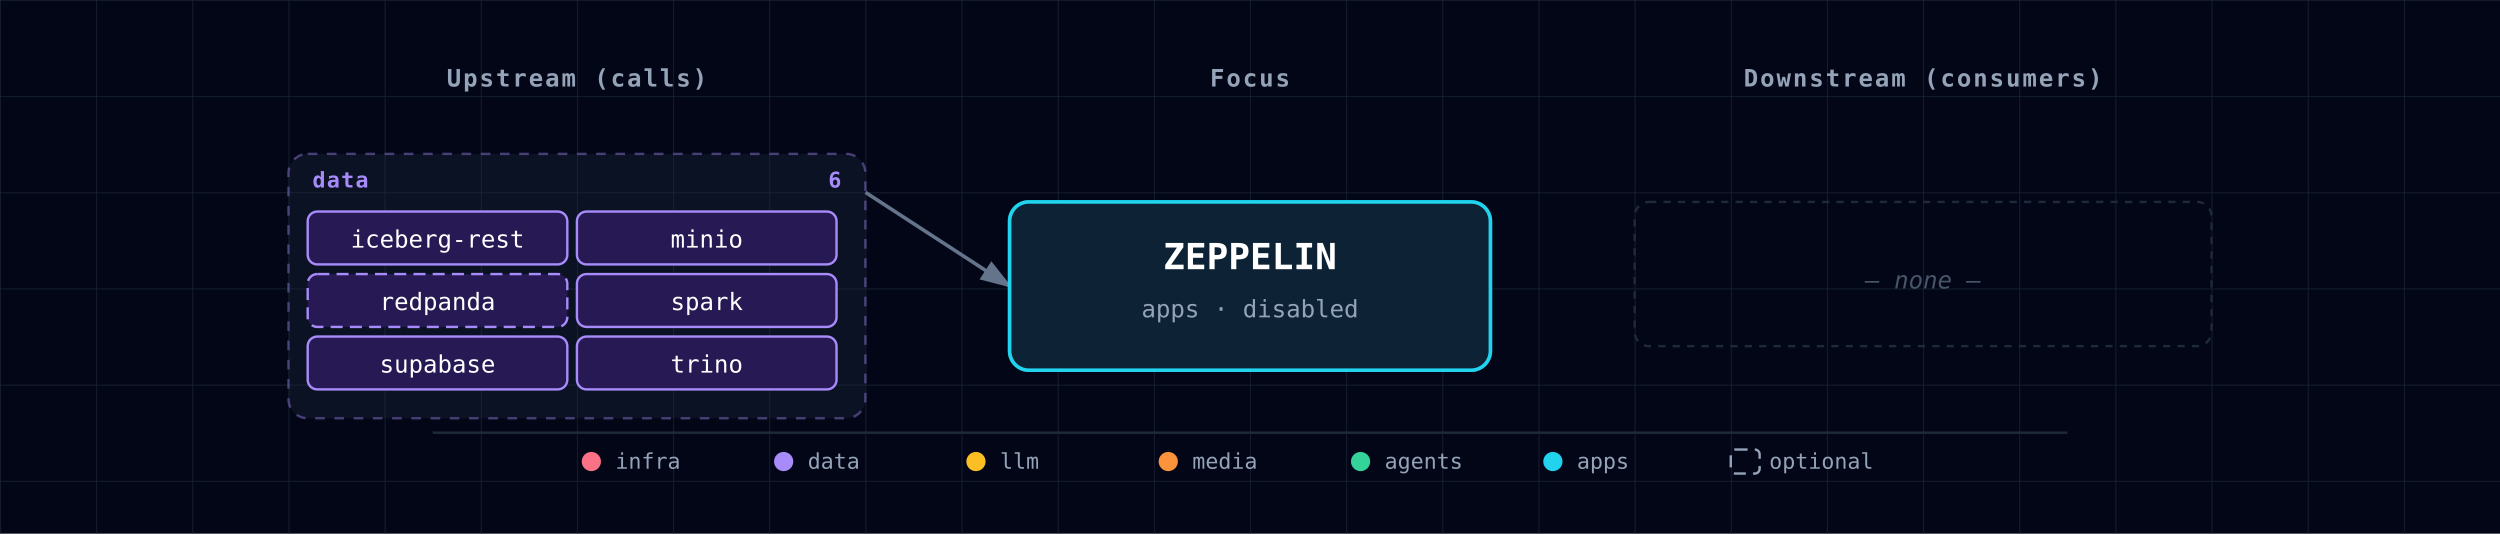
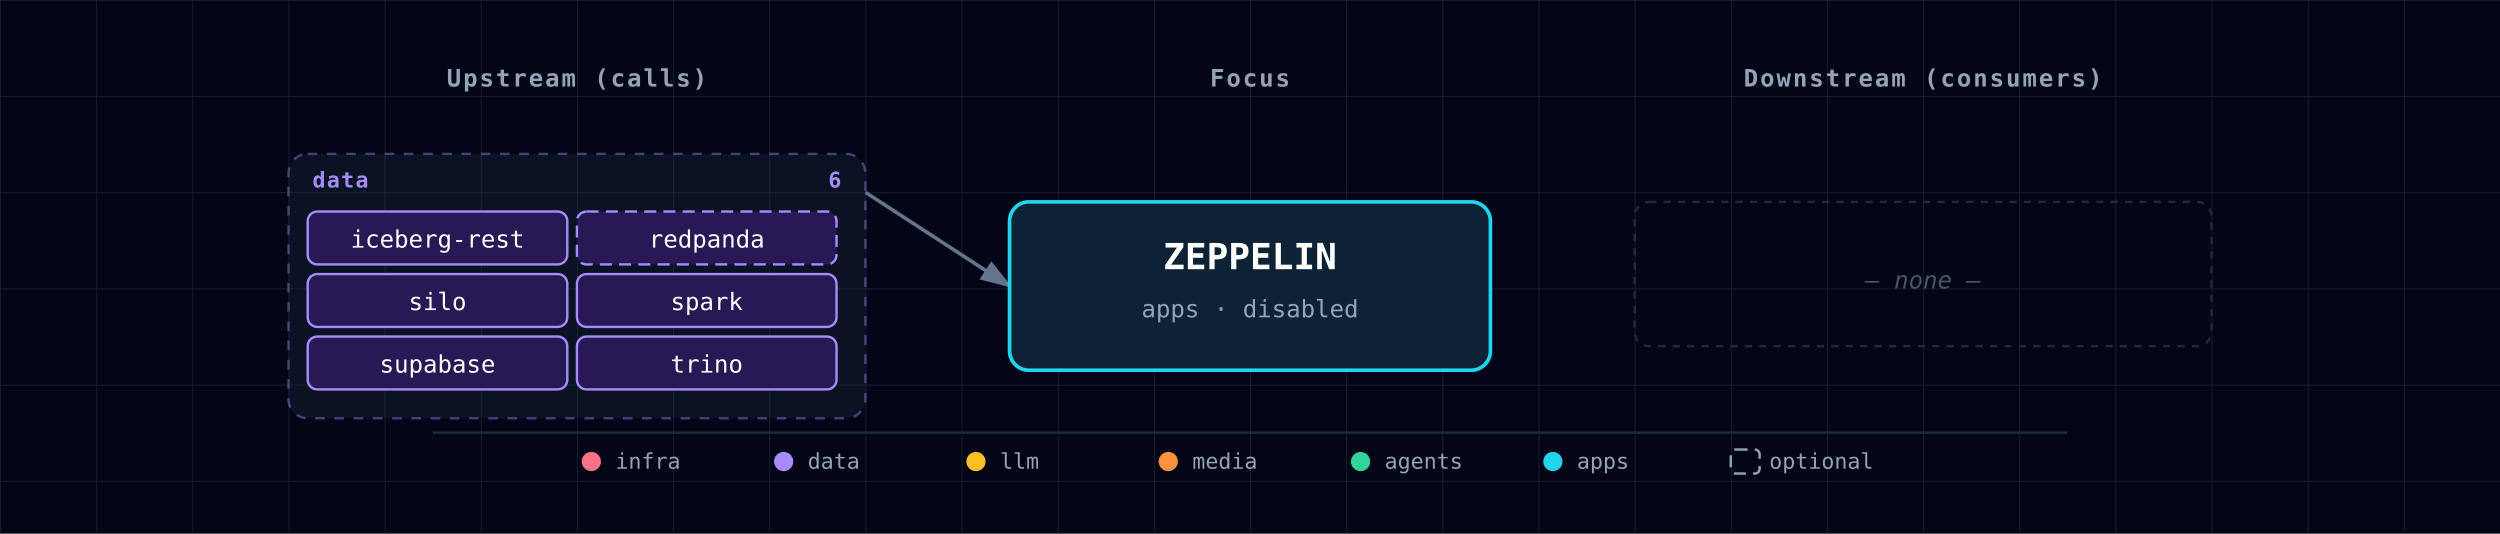
<svg xmlns="http://www.w3.org/2000/svg" viewBox="0 0 1040 222" font-family="'JetBrains Mono', 'Fira Code', Menlo, Consolas, monospace">
  <defs>
    <pattern id="grid" width="40" height="40" patternUnits="userSpaceOnUse">
      <path d="M 40 0 L 0 0 0 40" fill="none" stroke="#1e293b" stroke-width="0.5" />
    </pattern>
    <marker id="arrowhead" markerWidth="9" markerHeight="6" refX="8" refY="3" orient="auto">
      <polygon points="0 0, 9 3, 0 6" fill="#64748b" />
    </marker>
    <filter id="focus-glow" x="-50%" y="-50%" width="200%" height="200%">
      <feGaussianBlur in="SourceAlpha" stdDeviation="6" />
      <feFlood flood-color="#22d3ee" flood-opacity="0.6" />
      <feComposite in2="SourceAlpha" operator="in" />
      <feMerge>
        <feMergeNode />
        <feMergeNode in="SourceGraphic" />
      </feMerge>
    </filter>
  </defs>
  <rect width="1040" height="222" fill="#020617" />
  <rect width="1040" height="222" fill="url(#grid)" />
  <text x="240" y="36" fill="#94a3b8" font-size="10" font-weight="600" text-anchor="middle" letter-spacing="0.08em">Upstream (calls)</text>
  <text x="520" y="36" fill="#94a3b8" font-size="10" font-weight="600" text-anchor="middle" letter-spacing="0.08em">Focus</text>
  <text x="800" y="36" fill="#94a3b8" font-size="10" font-weight="600" text-anchor="middle" letter-spacing="0.08em">Downstream (consumers)</text>
  <line x1="360" y1="80" x2="420" y2="119" stroke="#64748b" stroke-width="1.5" marker-end="url(#arrowhead)" />
  <g>
    <g class="cluster">
      <rect x="120" y="64" width="240" height="110" rx="8" fill="rgba(30,41,59,0.35)" stroke="#a78bfa" stroke-width="1" stroke-dasharray="4,4" stroke-opacity="0.4" />
      <text x="130" y="78" fill="#a78bfa" font-size="9" font-weight="700" text-anchor="start" style="letter-spacing:0.06em;text-transform:uppercase;">data</text>
      <text x="350" y="78" fill="#a78bfa" font-size="9" font-weight="600" text-anchor="end">6</text>
    </g>
    <g>
      <rect x="128" y="88" width="108" height="22" rx="4" fill="#0f172a" />
      <rect x="128" y="88" width="108" height="22" rx="4" fill="rgba(76, 29, 149, 0.4)" stroke="#a78bfa" stroke-width="1" />
      <text x="182" y="103" fill="white" font-size="10" text-anchor="middle">iceberg-rest</text>
    </g>
    <g>
      <rect x="240" y="88" width="108" height="22" rx="4" fill="#0f172a" />
-       <rect x="240" y="88" width="108" height="22" rx="4" fill="rgba(76, 29, 149, 0.4)" stroke="#a78bfa" stroke-width="1" />
-       <text x="294" y="103" fill="white" font-size="10" text-anchor="middle">minio</text>
+       <rect x="240" y="88" width="108" height="22" rx="4" fill="rgba(76, 29, 149, 0.4)" stroke="#a78bfa" stroke-width="1" stroke-dasharray="5,3" />
+       <text x="294" y="103" fill="white" font-size="10" text-anchor="middle">redpanda</text>
    </g>
    <g>
      <rect x="128" y="114" width="108" height="22" rx="4" fill="#0f172a" />
-       <rect x="128" y="114" width="108" height="22" rx="4" fill="rgba(76, 29, 149, 0.4)" stroke="#a78bfa" stroke-width="1" stroke-dasharray="5,3" />
-       <text x="182" y="129" fill="white" font-size="10" text-anchor="middle">redpanda</text>
+       <rect x="128" y="114" width="108" height="22" rx="4" fill="rgba(76, 29, 149, 0.4)" stroke="#a78bfa" stroke-width="1" />
+       <text x="182" y="129" fill="white" font-size="10" text-anchor="middle">silo</text>
    </g>
    <g>
      <rect x="240" y="114" width="108" height="22" rx="4" fill="#0f172a" />
      <rect x="240" y="114" width="108" height="22" rx="4" fill="rgba(76, 29, 149, 0.4)" stroke="#a78bfa" stroke-width="1" />
      <text x="294" y="129" fill="white" font-size="10" text-anchor="middle">spark</text>
    </g>
    <g>
      <rect x="128" y="140" width="108" height="22" rx="4" fill="#0f172a" />
      <rect x="128" y="140" width="108" height="22" rx="4" fill="rgba(76, 29, 149, 0.4)" stroke="#a78bfa" stroke-width="1" />
      <text x="182" y="155" fill="white" font-size="10" text-anchor="middle">supabase</text>
    </g>
    <g>
      <rect x="240" y="140" width="108" height="22" rx="4" fill="#0f172a" />
      <rect x="240" y="140" width="108" height="22" rx="4" fill="rgba(76, 29, 149, 0.4)" stroke="#a78bfa" stroke-width="1" />
      <text x="294" y="155" fill="white" font-size="10" text-anchor="middle">trino</text>
    </g>
  </g>
  <g>
    <rect x="680" y="84" width="240" height="60" rx="6" fill="none" stroke="#1e293b" stroke-width="1" stroke-dasharray="3,3" />
    <text x="800" y="120" fill="#475569" font-size="10" font-style="italic" text-anchor="middle">— none —</text>
  </g>
  <g class="focus" filter="url(#focus-glow)">
    <rect x="420" y="84" width="200" height="70" rx="8" fill="#0f172a" />
    <rect x="420" y="84" width="200" height="70" rx="8" fill="rgba(8, 51, 68, 0.4)" stroke="#22d3ee" stroke-width="1.5" />
    <text x="520" y="112" fill="white" font-size="15" font-weight="700" text-anchor="middle">ZEPPELIN</text>
    <text x="520" y="132" fill="#94a3b8" font-size="10" text-anchor="middle">apps · disabled</text>
  </g>
  <g class="legend">
    <line x1="180" y1="180" x2="860" y2="180" stroke="#1e293b" stroke-width="1" />
    <circle cx="246" cy="192" r="4" fill="#fb7185" />
    <text x="256" y="195" fill="#94a3b8" font-size="9" font-weight="400" text-anchor="start">infra</text>
    <circle cx="326" cy="192" r="4" fill="#a78bfa" />
    <text x="336" y="195" fill="#94a3b8" font-size="9" font-weight="400" text-anchor="start">data</text>
    <circle cx="406" cy="192" r="4" fill="#fbbf24" />
    <text x="416" y="195" fill="#94a3b8" font-size="9" font-weight="400" text-anchor="start">llm</text>
    <circle cx="486" cy="192" r="4" fill="#fb923c" />
    <text x="496" y="195" fill="#94a3b8" font-size="9" font-weight="400" text-anchor="start">media</text>
    <circle cx="566" cy="192" r="4" fill="#34d399" />
    <text x="576" y="195" fill="#94a3b8" font-size="9" font-weight="400" text-anchor="start">agents</text>
    <circle cx="646" cy="192" r="4" fill="#22d3ee" />
    <text x="656" y="195" fill="#94a3b8" font-size="9" font-weight="400" text-anchor="start">apps</text>
    <rect x="720" y="187" width="12" height="10" rx="2" fill="none" stroke="#94a3b8" stroke-width="1" stroke-dasharray="5,3" />
    <text x="736" y="195" fill="#94a3b8" font-size="9" font-weight="400" text-anchor="start">optional</text>
  </g>
</svg>
